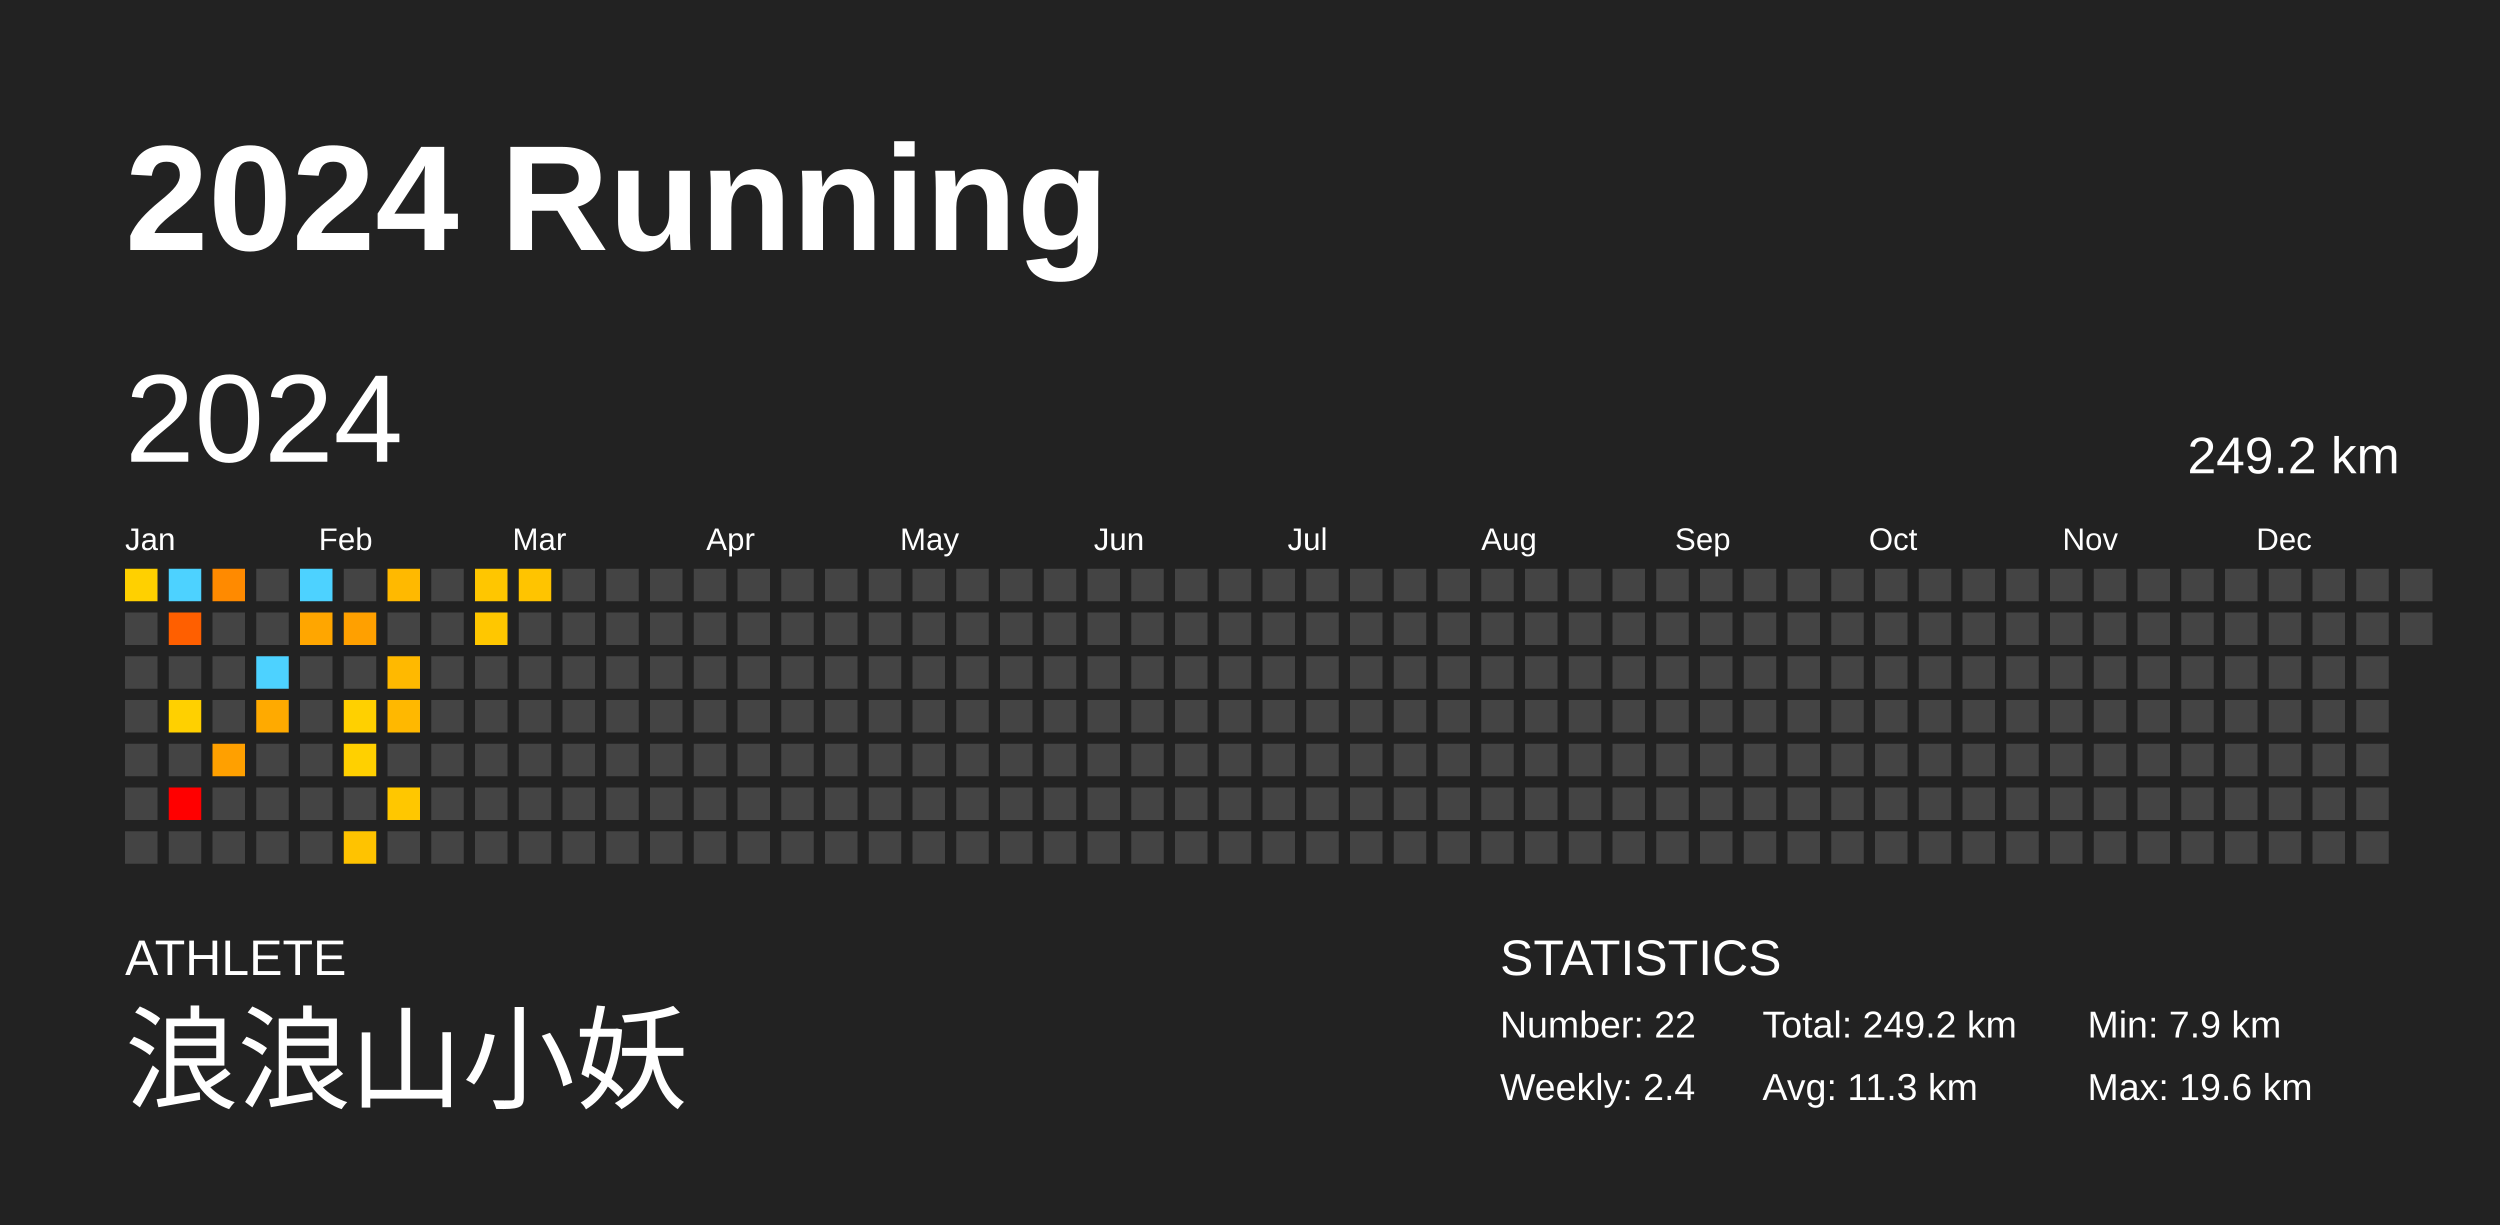
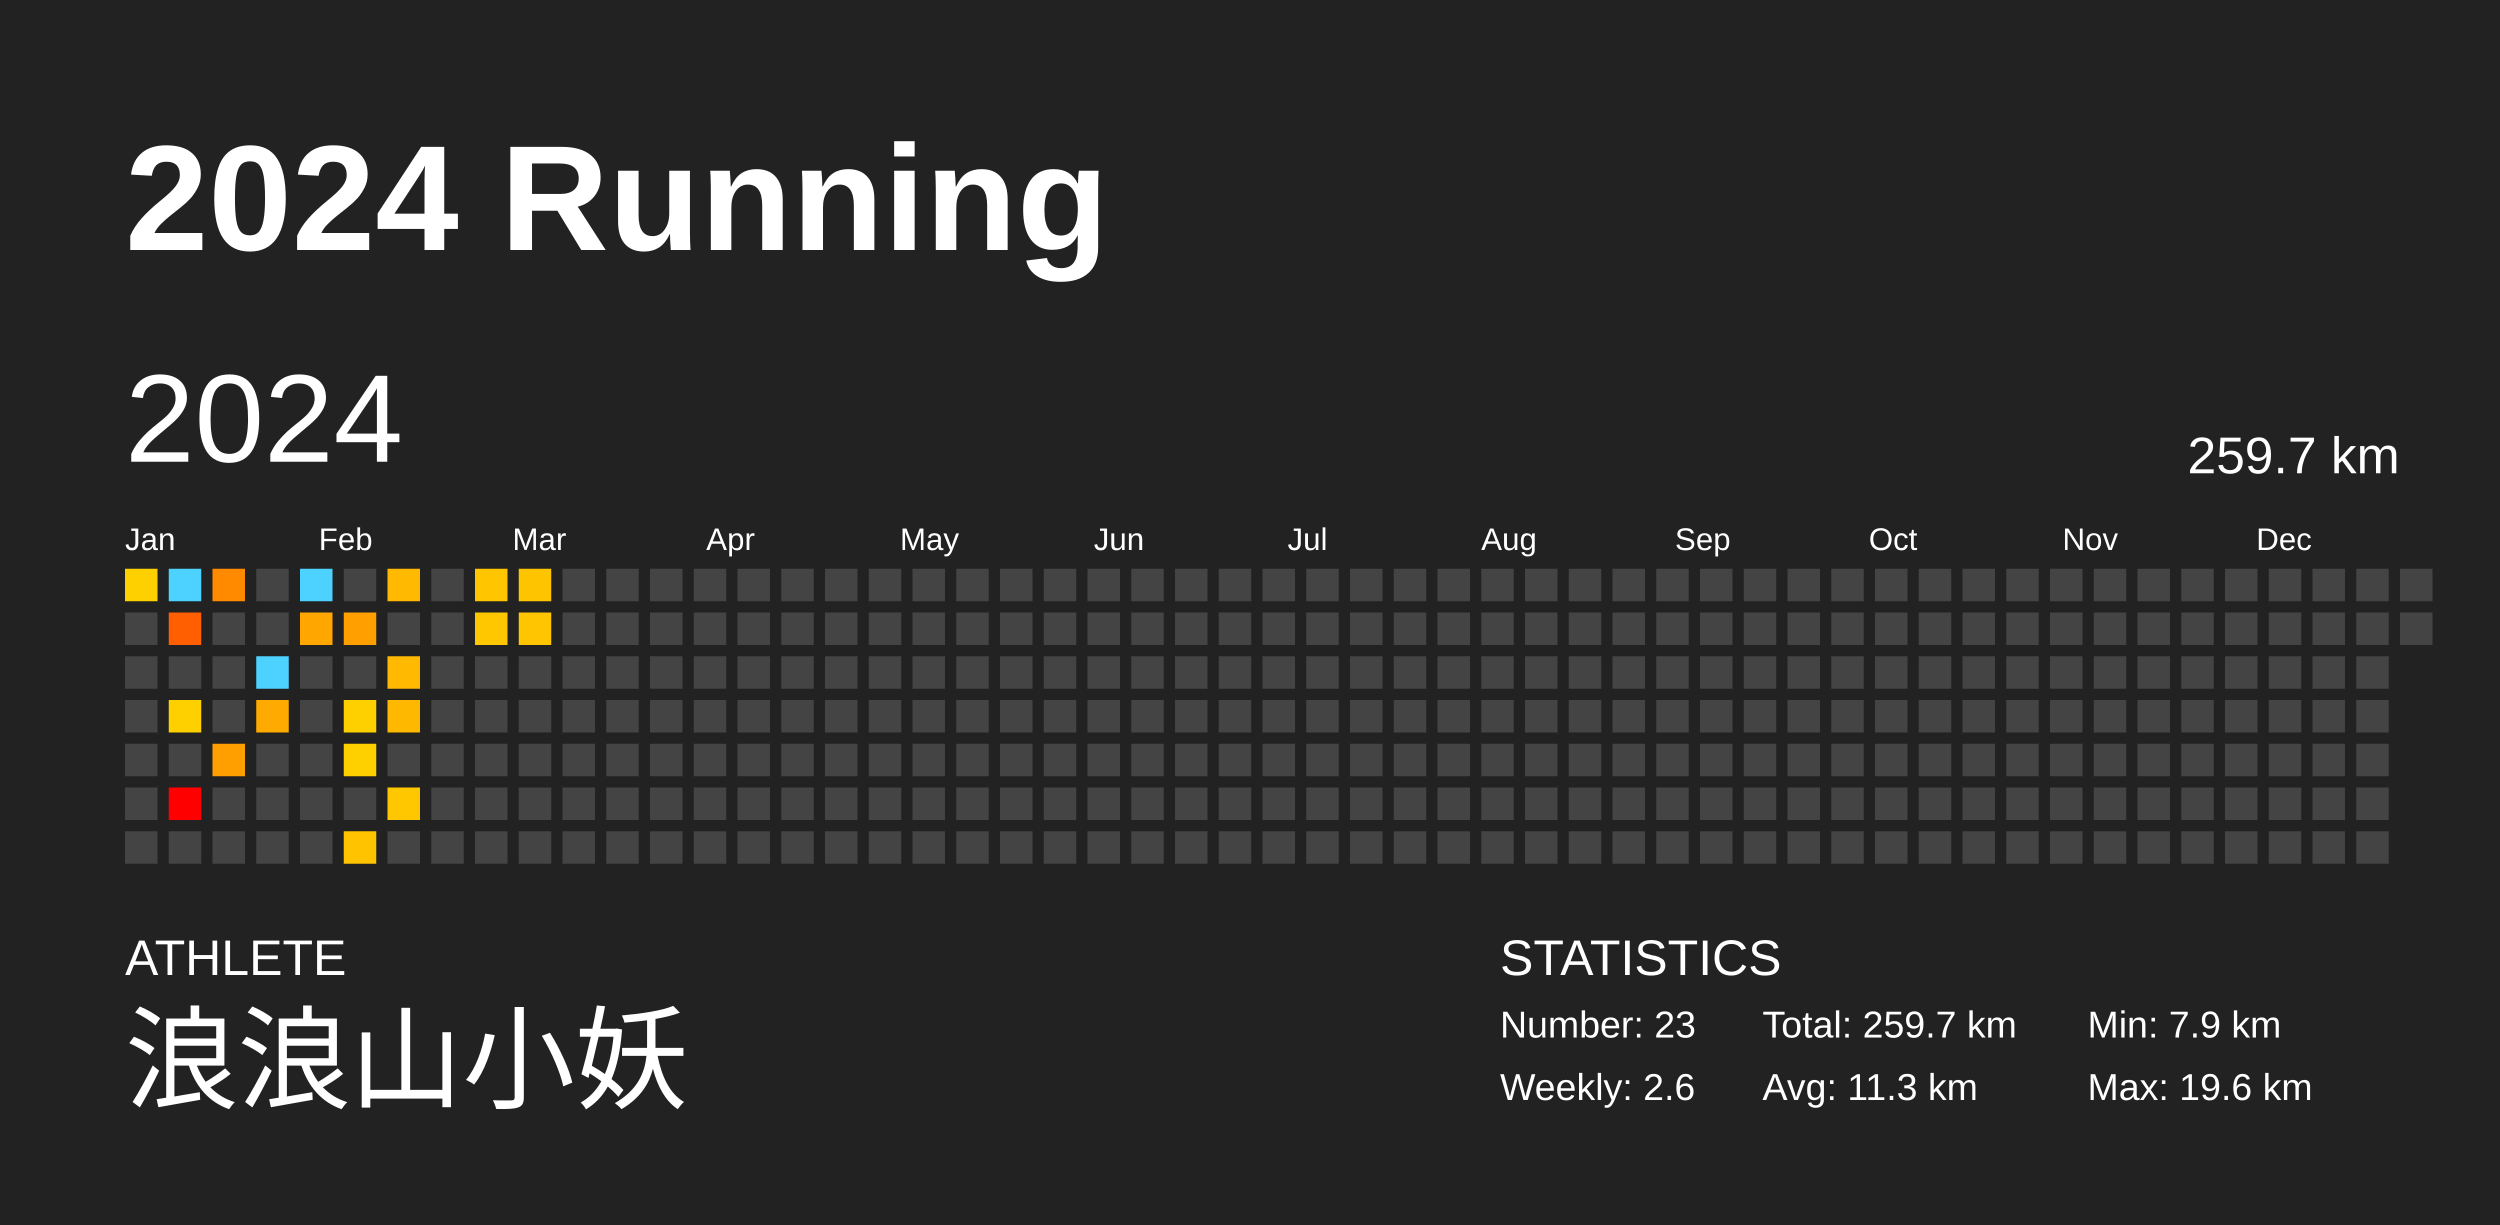
<svg xmlns="http://www.w3.org/2000/svg" baseProfile="full" height="98mm" version="1.1" viewBox="0,0,200,98" width="200mm">
  <defs />
  <rect fill="#222222" height="98" width="200" x="0" y="0" />
  <text fill="#FFFFFF" style="font-size:12px; font-family:Arial; font-weight:bold;" x="10" y="20">2024 Running</text>
  <text fill="#FFFFFF" style="font-size:4px; font-family:Arial" x="10" y="78">ATHLETE</text>
  <text fill="#FFFFFF" style="font-size:9px; font-family:Arial" x="10" y="88">浪浪山小妖</text>
  <text fill="#FFFFFF" style="font-size:4px; font-family:Arial" x="120" y="78">STATISTICS</text>
-   <text fill="#FFFFFF" style="font-size:3px; font-family:Arial" x="120" y="83">Number: 22</text>
-   <text fill="#FFFFFF" style="font-size:3px; font-family:Arial" x="120" y="88">Weekly: 2.4</text>
-   <text fill="#FFFFFF" style="font-size:3px; font-family:Arial" x="141" y="83">Total: 249.2 km</text>
+   <text fill="#FFFFFF" style="font-size:3px; font-family:Arial" x="120" y="83">Number: 23</text>
+   <text fill="#FFFFFF" style="font-size:3px; font-family:Arial" x="120" y="88">Weekly: 2.6</text>
+   <text fill="#FFFFFF" style="font-size:3px; font-family:Arial" x="141" y="83">Total: 259.7 km</text>
  <text fill="#FFFFFF" style="font-size:3px; font-family:Arial" x="141" y="88">Avg: 11.3 km</text>
  <text fill="#FFFFFF" style="font-size:3px; font-family:Arial" x="167" y="83">Min: 7.9 km</text>
  <text fill="#FFFFFF" style="font-size:3px; font-family:Arial" x="167" y="88">Max: 19.6 km</text>
  <text dominant-baseline="hanging" fill="#FFFFFF" style="font-size:10.0px; font-family:Arial;" x="10" y="30">2024</text>
-   <text dominant-baseline="hanging" fill="#FFFFFF" style="font-size:4.125px; font-family:Arial;" x="175" y="35">249.2 km</text>
+   <text dominant-baseline="hanging" fill="#FFFFFF" style="font-size:4.125px; font-family:Arial;" x="175" y="35">259.7 km</text>
  <text fill="#FFFFFF" style="font-size:2.5px; font-family:Arial" x="10.0" y="44">Jan</text>
  <text fill="#FFFFFF" style="font-size:2.5px; font-family:Arial" x="25.5" y="44">Feb</text>
  <text fill="#FFFFFF" style="font-size:2.5px; font-family:Arial" x="41.0" y="44">Mar</text>
  <text fill="#FFFFFF" style="font-size:2.5px; font-family:Arial" x="56.5" y="44">Apr</text>
  <text fill="#FFFFFF" style="font-size:2.5px; font-family:Arial" x="72.0" y="44">May</text>
  <text fill="#FFFFFF" style="font-size:2.5px; font-family:Arial" x="87.5" y="44">Jun</text>
  <text fill="#FFFFFF" style="font-size:2.5px; font-family:Arial" x="103.0" y="44">Jul</text>
  <text fill="#FFFFFF" style="font-size:2.5px; font-family:Arial" x="118.5" y="44">Aug</text>
  <text fill="#FFFFFF" style="font-size:2.5px; font-family:Arial" x="134.0" y="44">Sep</text>
  <text fill="#FFFFFF" style="font-size:2.5px; font-family:Arial" x="149.5" y="44">Oct</text>
  <text fill="#FFFFFF" style="font-size:2.5px; font-family:Arial" x="165.0" y="44">Nov</text>
  <text fill="#FFFFFF" style="font-size:2.5px; font-family:Arial" x="180.5" y="44">Dec</text>
  <rect fill="#ffd000" height="2.6" width="2.6" x="10.0" y="45.5" />
  <rect fill="#444444" height="2.6" width="2.6" x="10.0" y="49.0" />
  <rect fill="#444444" height="2.6" width="2.6" x="10.0" y="52.5" />
  <rect fill="#444444" height="2.6" width="2.6" x="10.0" y="56.0" />
  <rect fill="#444444" height="2.6" width="2.6" x="10.0" y="59.5" />
  <rect fill="#444444" height="2.6" width="2.6" x="10.0" y="63.0" />
  <rect fill="#444444" height="2.6" width="2.6" x="10.0" y="66.5" />
  <rect fill="#4dd2ff" height="2.6" width="2.6" x="13.5" y="45.5" />
  <rect fill="#ff5f00" height="2.6" width="2.6" x="13.5" y="49.0" />
  <rect fill="#444444" height="2.6" width="2.6" x="13.5" y="52.5" />
  <rect fill="#ffd000" height="2.6" width="2.6" x="13.5" y="56.0" />
  <rect fill="#444444" height="2.6" width="2.6" x="13.5" y="59.5" />
  <rect fill="#ff0000" height="2.6" width="2.6" x="13.5" y="63.0" />
  <rect fill="#444444" height="2.6" width="2.6" x="13.5" y="66.5" />
  <rect fill="#ff8a00" height="2.6" width="2.6" x="17.0" y="45.5" />
  <rect fill="#444444" height="2.6" width="2.6" x="17.0" y="49.0" />
  <rect fill="#444444" height="2.6" width="2.6" x="17.0" y="52.5" />
  <rect fill="#444444" height="2.6" width="2.6" x="17.0" y="56.0" />
  <rect fill="#ffa000" height="2.6" width="2.6" x="17.0" y="59.5" />
  <rect fill="#444444" height="2.6" width="2.6" x="17.0" y="63.0" />
  <rect fill="#444444" height="2.6" width="2.6" x="17.0" y="66.5" />
  <rect fill="#444444" height="2.6" width="2.6" x="20.5" y="45.5" />
  <rect fill="#444444" height="2.6" width="2.6" x="20.5" y="49.0" />
  <rect fill="#4dd2ff" height="2.6" width="2.6" x="20.5" y="52.5" />
  <rect fill="#ffaa00" height="2.6" width="2.6" x="20.5" y="56.0" />
  <rect fill="#444444" height="2.6" width="2.6" x="20.5" y="59.5" />
  <rect fill="#444444" height="2.6" width="2.6" x="20.5" y="63.0" />
  <rect fill="#444444" height="2.6" width="2.6" x="20.5" y="66.5" />
  <rect fill="#4dd2ff" height="2.6" width="2.6" x="24.0" y="45.5" />
  <rect fill="#ffa600" height="2.6" width="2.6" x="24.0" y="49.0" />
  <rect fill="#444444" height="2.6" width="2.6" x="24.0" y="52.5" />
  <rect fill="#444444" height="2.6" width="2.6" x="24.0" y="56.0" />
  <rect fill="#444444" height="2.6" width="2.6" x="24.0" y="59.5" />
  <rect fill="#444444" height="2.6" width="2.6" x="24.0" y="63.0" />
  <rect fill="#444444" height="2.6" width="2.6" x="24.0" y="66.5" />
  <rect fill="#444444" height="2.6" width="2.6" x="27.5" y="45.5" />
  <rect fill="#ffa000" height="2.6" width="2.6" x="27.5" y="49.0" />
  <rect fill="#444444" height="2.6" width="2.6" x="27.5" y="52.5" />
  <rect fill="#ffd000" height="2.6" width="2.6" x="27.5" y="56.0" />
  <rect fill="#ffd000" height="2.6" width="2.6" x="27.5" y="59.5" />
  <rect fill="#444444" height="2.6" width="2.6" x="27.5" y="63.0" />
  <rect fill="#ffc300" height="2.6" width="2.6" x="27.5" y="66.5" />
  <rect fill="#ffb900" height="2.6" width="2.6" x="31.0" y="45.5" />
  <rect fill="#444444" height="2.6" width="2.6" x="31.0" y="49.0" />
  <rect fill="#ffb900" height="2.6" width="2.6" x="31.0" y="52.5" />
  <rect fill="#ffb800" height="2.6" width="2.6" x="31.0" y="56.0" />
  <rect fill="#444444" height="2.6" width="2.6" x="31.0" y="59.5" />
  <rect fill="#ffc700" height="2.6" width="2.6" x="31.0" y="63.0" />
  <rect fill="#444444" height="2.6" width="2.6" x="31.0" y="66.5" />
  <rect fill="#444444" height="2.6" width="2.6" x="34.5" y="45.5" />
  <rect fill="#444444" height="2.6" width="2.6" x="34.5" y="49.0" />
  <rect fill="#444444" height="2.6" width="2.6" x="34.5" y="52.5" />
  <rect fill="#444444" height="2.6" width="2.6" x="34.5" y="56.0" />
  <rect fill="#444444" height="2.6" width="2.6" x="34.5" y="59.5" />
  <rect fill="#444444" height="2.6" width="2.6" x="34.5" y="63.0" />
  <rect fill="#444444" height="2.6" width="2.6" x="34.5" y="66.5" />
  <rect fill="#ffc600" height="2.6" width="2.6" x="38.0" y="45.5" />
  <rect fill="#ffc700" height="2.6" width="2.6" x="38.0" y="49.0" />
  <rect fill="#444444" height="2.6" width="2.6" x="38.0" y="52.5" />
  <rect fill="#444444" height="2.6" width="2.6" x="38.0" y="56.0" />
  <rect fill="#444444" height="2.6" width="2.6" x="38.0" y="59.5" />
  <rect fill="#444444" height="2.6" width="2.6" x="38.0" y="63.0" />
  <rect fill="#444444" height="2.6" width="2.6" x="38.0" y="66.5" />
  <rect fill="#ffc400" height="2.6" width="2.6" x="41.5" y="45.5" />
-   <rect fill="#444444" height="2.6" width="2.6" x="41.5" y="49.0" />
+   <rect fill="#ffc500" height="2.6" width="2.6" x="41.5" y="49.0" />
  <rect fill="#444444" height="2.6" width="2.6" x="41.5" y="52.5" />
  <rect fill="#444444" height="2.6" width="2.6" x="41.5" y="56.0" />
  <rect fill="#444444" height="2.6" width="2.6" x="41.5" y="59.5" />
  <rect fill="#444444" height="2.6" width="2.6" x="41.5" y="63.0" />
  <rect fill="#444444" height="2.6" width="2.6" x="41.5" y="66.5" />
  <rect fill="#444444" height="2.6" width="2.6" x="45.0" y="45.5" />
  <rect fill="#444444" height="2.6" width="2.6" x="45.0" y="49.0" />
  <rect fill="#444444" height="2.6" width="2.6" x="45.0" y="52.5" />
  <rect fill="#444444" height="2.6" width="2.6" x="45.0" y="56.0" />
  <rect fill="#444444" height="2.6" width="2.6" x="45.0" y="59.5" />
  <rect fill="#444444" height="2.6" width="2.6" x="45.0" y="63.0" />
  <rect fill="#444444" height="2.6" width="2.6" x="45.0" y="66.5" />
  <rect fill="#444444" height="2.6" width="2.6" x="48.5" y="45.5" />
  <rect fill="#444444" height="2.6" width="2.6" x="48.5" y="49.0" />
  <rect fill="#444444" height="2.6" width="2.6" x="48.5" y="52.5" />
  <rect fill="#444444" height="2.6" width="2.6" x="48.5" y="56.0" />
  <rect fill="#444444" height="2.6" width="2.6" x="48.5" y="59.5" />
  <rect fill="#444444" height="2.6" width="2.6" x="48.5" y="63.0" />
  <rect fill="#444444" height="2.6" width="2.6" x="48.5" y="66.5" />
  <rect fill="#444444" height="2.6" width="2.6" x="52.0" y="45.5" />
  <rect fill="#444444" height="2.6" width="2.6" x="52.0" y="49.0" />
  <rect fill="#444444" height="2.6" width="2.6" x="52.0" y="52.5" />
  <rect fill="#444444" height="2.6" width="2.6" x="52.0" y="56.0" />
  <rect fill="#444444" height="2.6" width="2.6" x="52.0" y="59.5" />
  <rect fill="#444444" height="2.6" width="2.6" x="52.0" y="63.0" />
  <rect fill="#444444" height="2.6" width="2.6" x="52.0" y="66.5" />
  <rect fill="#444444" height="2.6" width="2.6" x="55.5" y="45.5" />
  <rect fill="#444444" height="2.6" width="2.6" x="55.5" y="49.0" />
  <rect fill="#444444" height="2.6" width="2.6" x="55.5" y="52.5" />
  <rect fill="#444444" height="2.6" width="2.6" x="55.5" y="56.0" />
  <rect fill="#444444" height="2.6" width="2.6" x="55.5" y="59.5" />
  <rect fill="#444444" height="2.6" width="2.6" x="55.5" y="63.0" />
  <rect fill="#444444" height="2.6" width="2.6" x="55.5" y="66.5" />
  <rect fill="#444444" height="2.6" width="2.6" x="59.0" y="45.5" />
  <rect fill="#444444" height="2.6" width="2.6" x="59.0" y="49.0" />
  <rect fill="#444444" height="2.6" width="2.6" x="59.0" y="52.5" />
  <rect fill="#444444" height="2.6" width="2.6" x="59.0" y="56.0" />
  <rect fill="#444444" height="2.6" width="2.6" x="59.0" y="59.5" />
  <rect fill="#444444" height="2.6" width="2.6" x="59.0" y="63.0" />
  <rect fill="#444444" height="2.6" width="2.6" x="59.0" y="66.5" />
  <rect fill="#444444" height="2.6" width="2.6" x="62.5" y="45.5" />
  <rect fill="#444444" height="2.6" width="2.6" x="62.5" y="49.0" />
  <rect fill="#444444" height="2.6" width="2.6" x="62.5" y="52.5" />
  <rect fill="#444444" height="2.6" width="2.6" x="62.5" y="56.0" />
  <rect fill="#444444" height="2.6" width="2.6" x="62.5" y="59.5" />
  <rect fill="#444444" height="2.6" width="2.6" x="62.5" y="63.0" />
  <rect fill="#444444" height="2.6" width="2.6" x="62.5" y="66.5" />
  <rect fill="#444444" height="2.6" width="2.6" x="66.0" y="45.5" />
  <rect fill="#444444" height="2.6" width="2.6" x="66.0" y="49.0" />
  <rect fill="#444444" height="2.6" width="2.6" x="66.0" y="52.5" />
  <rect fill="#444444" height="2.6" width="2.6" x="66.0" y="56.0" />
  <rect fill="#444444" height="2.6" width="2.6" x="66.0" y="59.5" />
  <rect fill="#444444" height="2.6" width="2.6" x="66.0" y="63.0" />
  <rect fill="#444444" height="2.6" width="2.6" x="66.0" y="66.5" />
  <rect fill="#444444" height="2.6" width="2.6" x="69.5" y="45.5" />
  <rect fill="#444444" height="2.6" width="2.6" x="69.5" y="49.0" />
  <rect fill="#444444" height="2.6" width="2.6" x="69.5" y="52.5" />
  <rect fill="#444444" height="2.6" width="2.6" x="69.5" y="56.0" />
  <rect fill="#444444" height="2.6" width="2.6" x="69.5" y="59.5" />
  <rect fill="#444444" height="2.6" width="2.6" x="69.5" y="63.0" />
  <rect fill="#444444" height="2.6" width="2.6" x="69.5" y="66.5" />
  <rect fill="#444444" height="2.6" width="2.6" x="73.0" y="45.5" />
  <rect fill="#444444" height="2.6" width="2.6" x="73.0" y="49.0" />
  <rect fill="#444444" height="2.6" width="2.6" x="73.0" y="52.5" />
  <rect fill="#444444" height="2.6" width="2.6" x="73.0" y="56.0" />
  <rect fill="#444444" height="2.6" width="2.6" x="73.0" y="59.5" />
  <rect fill="#444444" height="2.6" width="2.6" x="73.0" y="63.0" />
  <rect fill="#444444" height="2.6" width="2.6" x="73.0" y="66.5" />
  <rect fill="#444444" height="2.6" width="2.6" x="76.5" y="45.5" />
  <rect fill="#444444" height="2.6" width="2.6" x="76.5" y="49.0" />
  <rect fill="#444444" height="2.6" width="2.6" x="76.5" y="52.5" />
  <rect fill="#444444" height="2.6" width="2.6" x="76.5" y="56.0" />
  <rect fill="#444444" height="2.6" width="2.6" x="76.5" y="59.5" />
  <rect fill="#444444" height="2.6" width="2.6" x="76.5" y="63.0" />
  <rect fill="#444444" height="2.6" width="2.6" x="76.5" y="66.5" />
  <rect fill="#444444" height="2.6" width="2.6" x="80.0" y="45.5" />
  <rect fill="#444444" height="2.6" width="2.6" x="80.0" y="49.0" />
  <rect fill="#444444" height="2.6" width="2.6" x="80.0" y="52.5" />
  <rect fill="#444444" height="2.6" width="2.6" x="80.0" y="56.0" />
  <rect fill="#444444" height="2.6" width="2.6" x="80.0" y="59.5" />
  <rect fill="#444444" height="2.6" width="2.6" x="80.0" y="63.0" />
  <rect fill="#444444" height="2.6" width="2.6" x="80.0" y="66.5" />
  <rect fill="#444444" height="2.6" width="2.6" x="83.5" y="45.5" />
  <rect fill="#444444" height="2.6" width="2.6" x="83.5" y="49.0" />
  <rect fill="#444444" height="2.6" width="2.6" x="83.5" y="52.5" />
  <rect fill="#444444" height="2.6" width="2.6" x="83.5" y="56.0" />
  <rect fill="#444444" height="2.6" width="2.6" x="83.5" y="59.5" />
  <rect fill="#444444" height="2.6" width="2.6" x="83.5" y="63.0" />
  <rect fill="#444444" height="2.6" width="2.6" x="83.5" y="66.5" />
  <rect fill="#444444" height="2.6" width="2.6" x="87.0" y="45.5" />
  <rect fill="#444444" height="2.6" width="2.6" x="87.0" y="49.0" />
  <rect fill="#444444" height="2.6" width="2.6" x="87.0" y="52.5" />
  <rect fill="#444444" height="2.6" width="2.6" x="87.0" y="56.0" />
  <rect fill="#444444" height="2.6" width="2.6" x="87.0" y="59.5" />
  <rect fill="#444444" height="2.6" width="2.6" x="87.0" y="63.0" />
  <rect fill="#444444" height="2.6" width="2.6" x="87.0" y="66.5" />
  <rect fill="#444444" height="2.6" width="2.6" x="90.5" y="45.5" />
  <rect fill="#444444" height="2.6" width="2.6" x="90.5" y="49.0" />
  <rect fill="#444444" height="2.6" width="2.6" x="90.5" y="52.5" />
  <rect fill="#444444" height="2.6" width="2.6" x="90.5" y="56.0" />
  <rect fill="#444444" height="2.6" width="2.6" x="90.5" y="59.5" />
  <rect fill="#444444" height="2.6" width="2.6" x="90.5" y="63.0" />
  <rect fill="#444444" height="2.6" width="2.6" x="90.5" y="66.5" />
  <rect fill="#444444" height="2.6" width="2.6" x="94.0" y="45.5" />
  <rect fill="#444444" height="2.6" width="2.6" x="94.0" y="49.0" />
  <rect fill="#444444" height="2.6" width="2.6" x="94.0" y="52.5" />
  <rect fill="#444444" height="2.6" width="2.6" x="94.0" y="56.0" />
  <rect fill="#444444" height="2.6" width="2.6" x="94.0" y="59.5" />
  <rect fill="#444444" height="2.6" width="2.6" x="94.0" y="63.0" />
  <rect fill="#444444" height="2.6" width="2.6" x="94.0" y="66.5" />
  <rect fill="#444444" height="2.6" width="2.6" x="97.5" y="45.5" />
  <rect fill="#444444" height="2.6" width="2.6" x="97.5" y="49.0" />
  <rect fill="#444444" height="2.6" width="2.6" x="97.5" y="52.5" />
  <rect fill="#444444" height="2.6" width="2.6" x="97.5" y="56.0" />
  <rect fill="#444444" height="2.6" width="2.6" x="97.5" y="59.5" />
  <rect fill="#444444" height="2.6" width="2.6" x="97.5" y="63.0" />
  <rect fill="#444444" height="2.6" width="2.6" x="97.5" y="66.5" />
  <rect fill="#444444" height="2.6" width="2.6" x="101.0" y="45.5" />
  <rect fill="#444444" height="2.6" width="2.6" x="101.0" y="49.0" />
  <rect fill="#444444" height="2.6" width="2.6" x="101.0" y="52.5" />
  <rect fill="#444444" height="2.6" width="2.6" x="101.0" y="56.0" />
  <rect fill="#444444" height="2.6" width="2.6" x="101.0" y="59.5" />
  <rect fill="#444444" height="2.6" width="2.6" x="101.0" y="63.0" />
  <rect fill="#444444" height="2.6" width="2.6" x="101.0" y="66.5" />
  <rect fill="#444444" height="2.6" width="2.6" x="104.5" y="45.5" />
  <rect fill="#444444" height="2.6" width="2.6" x="104.5" y="49.0" />
  <rect fill="#444444" height="2.6" width="2.6" x="104.5" y="52.5" />
  <rect fill="#444444" height="2.6" width="2.6" x="104.5" y="56.0" />
  <rect fill="#444444" height="2.6" width="2.6" x="104.5" y="59.5" />
  <rect fill="#444444" height="2.6" width="2.6" x="104.5" y="63.0" />
  <rect fill="#444444" height="2.6" width="2.6" x="104.5" y="66.5" />
  <rect fill="#444444" height="2.6" width="2.6" x="108.0" y="45.5" />
  <rect fill="#444444" height="2.6" width="2.6" x="108.0" y="49.0" />
  <rect fill="#444444" height="2.6" width="2.6" x="108.0" y="52.5" />
  <rect fill="#444444" height="2.6" width="2.6" x="108.0" y="56.0" />
  <rect fill="#444444" height="2.6" width="2.6" x="108.0" y="59.5" />
  <rect fill="#444444" height="2.6" width="2.6" x="108.0" y="63.0" />
  <rect fill="#444444" height="2.6" width="2.6" x="108.0" y="66.5" />
  <rect fill="#444444" height="2.6" width="2.6" x="111.5" y="45.5" />
  <rect fill="#444444" height="2.6" width="2.6" x="111.5" y="49.0" />
  <rect fill="#444444" height="2.6" width="2.6" x="111.5" y="52.5" />
  <rect fill="#444444" height="2.6" width="2.6" x="111.5" y="56.0" />
  <rect fill="#444444" height="2.6" width="2.6" x="111.5" y="59.5" />
  <rect fill="#444444" height="2.6" width="2.6" x="111.5" y="63.0" />
  <rect fill="#444444" height="2.6" width="2.6" x="111.5" y="66.5" />
  <rect fill="#444444" height="2.6" width="2.6" x="115.0" y="45.5" />
  <rect fill="#444444" height="2.6" width="2.6" x="115.0" y="49.0" />
  <rect fill="#444444" height="2.6" width="2.6" x="115.0" y="52.5" />
  <rect fill="#444444" height="2.6" width="2.6" x="115.0" y="56.0" />
  <rect fill="#444444" height="2.6" width="2.6" x="115.0" y="59.5" />
  <rect fill="#444444" height="2.6" width="2.6" x="115.0" y="63.0" />
  <rect fill="#444444" height="2.6" width="2.6" x="115.0" y="66.5" />
  <rect fill="#444444" height="2.6" width="2.6" x="118.5" y="45.5" />
  <rect fill="#444444" height="2.6" width="2.6" x="118.5" y="49.0" />
  <rect fill="#444444" height="2.6" width="2.6" x="118.5" y="52.5" />
  <rect fill="#444444" height="2.6" width="2.6" x="118.5" y="56.0" />
  <rect fill="#444444" height="2.6" width="2.6" x="118.5" y="59.5" />
  <rect fill="#444444" height="2.6" width="2.6" x="118.5" y="63.0" />
  <rect fill="#444444" height="2.6" width="2.6" x="118.5" y="66.5" />
  <rect fill="#444444" height="2.6" width="2.6" x="122.0" y="45.5" />
  <rect fill="#444444" height="2.6" width="2.6" x="122.0" y="49.0" />
  <rect fill="#444444" height="2.6" width="2.6" x="122.0" y="52.5" />
  <rect fill="#444444" height="2.6" width="2.6" x="122.0" y="56.0" />
  <rect fill="#444444" height="2.6" width="2.6" x="122.0" y="59.5" />
  <rect fill="#444444" height="2.6" width="2.6" x="122.0" y="63.0" />
  <rect fill="#444444" height="2.6" width="2.6" x="122.0" y="66.5" />
  <rect fill="#444444" height="2.6" width="2.6" x="125.5" y="45.5" />
  <rect fill="#444444" height="2.6" width="2.6" x="125.5" y="49.0" />
  <rect fill="#444444" height="2.6" width="2.6" x="125.5" y="52.5" />
  <rect fill="#444444" height="2.6" width="2.6" x="125.5" y="56.0" />
  <rect fill="#444444" height="2.6" width="2.6" x="125.5" y="59.5" />
  <rect fill="#444444" height="2.6" width="2.6" x="125.5" y="63.0" />
  <rect fill="#444444" height="2.6" width="2.6" x="125.5" y="66.5" />
  <rect fill="#444444" height="2.6" width="2.6" x="129.0" y="45.5" />
  <rect fill="#444444" height="2.6" width="2.6" x="129.0" y="49.0" />
  <rect fill="#444444" height="2.6" width="2.6" x="129.0" y="52.5" />
  <rect fill="#444444" height="2.6" width="2.6" x="129.0" y="56.0" />
  <rect fill="#444444" height="2.6" width="2.6" x="129.0" y="59.5" />
  <rect fill="#444444" height="2.6" width="2.6" x="129.0" y="63.0" />
  <rect fill="#444444" height="2.6" width="2.6" x="129.0" y="66.5" />
  <rect fill="#444444" height="2.6" width="2.6" x="132.5" y="45.5" />
  <rect fill="#444444" height="2.6" width="2.6" x="132.5" y="49.0" />
  <rect fill="#444444" height="2.6" width="2.6" x="132.5" y="52.5" />
  <rect fill="#444444" height="2.6" width="2.6" x="132.5" y="56.0" />
  <rect fill="#444444" height="2.6" width="2.6" x="132.5" y="59.5" />
  <rect fill="#444444" height="2.6" width="2.6" x="132.5" y="63.0" />
  <rect fill="#444444" height="2.6" width="2.6" x="132.5" y="66.5" />
  <rect fill="#444444" height="2.6" width="2.6" x="136.0" y="45.5" />
  <rect fill="#444444" height="2.6" width="2.6" x="136.0" y="49.0" />
  <rect fill="#444444" height="2.6" width="2.6" x="136.0" y="52.5" />
  <rect fill="#444444" height="2.6" width="2.6" x="136.0" y="56.0" />
  <rect fill="#444444" height="2.6" width="2.6" x="136.0" y="59.5" />
  <rect fill="#444444" height="2.6" width="2.6" x="136.0" y="63.0" />
  <rect fill="#444444" height="2.6" width="2.6" x="136.0" y="66.5" />
  <rect fill="#444444" height="2.6" width="2.6" x="139.5" y="45.5" />
  <rect fill="#444444" height="2.6" width="2.6" x="139.5" y="49.0" />
  <rect fill="#444444" height="2.6" width="2.6" x="139.5" y="52.5" />
  <rect fill="#444444" height="2.6" width="2.6" x="139.5" y="56.0" />
  <rect fill="#444444" height="2.6" width="2.6" x="139.5" y="59.5" />
  <rect fill="#444444" height="2.6" width="2.6" x="139.5" y="63.0" />
  <rect fill="#444444" height="2.6" width="2.6" x="139.5" y="66.5" />
  <rect fill="#444444" height="2.6" width="2.6" x="143.0" y="45.5" />
  <rect fill="#444444" height="2.6" width="2.6" x="143.0" y="49.0" />
  <rect fill="#444444" height="2.6" width="2.6" x="143.0" y="52.5" />
  <rect fill="#444444" height="2.6" width="2.6" x="143.0" y="56.0" />
  <rect fill="#444444" height="2.6" width="2.6" x="143.0" y="59.5" />
  <rect fill="#444444" height="2.6" width="2.6" x="143.0" y="63.0" />
  <rect fill="#444444" height="2.6" width="2.6" x="143.0" y="66.5" />
  <rect fill="#444444" height="2.6" width="2.6" x="146.5" y="45.5" />
  <rect fill="#444444" height="2.6" width="2.6" x="146.5" y="49.0" />
  <rect fill="#444444" height="2.6" width="2.6" x="146.5" y="52.5" />
  <rect fill="#444444" height="2.6" width="2.6" x="146.5" y="56.0" />
  <rect fill="#444444" height="2.6" width="2.6" x="146.5" y="59.5" />
  <rect fill="#444444" height="2.6" width="2.6" x="146.5" y="63.0" />
  <rect fill="#444444" height="2.6" width="2.6" x="146.5" y="66.5" />
  <rect fill="#444444" height="2.6" width="2.6" x="150.0" y="45.5" />
  <rect fill="#444444" height="2.6" width="2.6" x="150.0" y="49.0" />
  <rect fill="#444444" height="2.6" width="2.6" x="150.0" y="52.5" />
  <rect fill="#444444" height="2.6" width="2.6" x="150.0" y="56.0" />
  <rect fill="#444444" height="2.6" width="2.6" x="150.0" y="59.5" />
  <rect fill="#444444" height="2.6" width="2.6" x="150.0" y="63.0" />
  <rect fill="#444444" height="2.6" width="2.6" x="150.0" y="66.5" />
  <rect fill="#444444" height="2.6" width="2.6" x="153.5" y="45.5" />
  <rect fill="#444444" height="2.6" width="2.6" x="153.5" y="49.0" />
  <rect fill="#444444" height="2.6" width="2.6" x="153.5" y="52.5" />
  <rect fill="#444444" height="2.6" width="2.6" x="153.5" y="56.0" />
  <rect fill="#444444" height="2.6" width="2.6" x="153.5" y="59.5" />
  <rect fill="#444444" height="2.6" width="2.6" x="153.5" y="63.0" />
  <rect fill="#444444" height="2.6" width="2.6" x="153.5" y="66.5" />
  <rect fill="#444444" height="2.6" width="2.6" x="157.0" y="45.5" />
  <rect fill="#444444" height="2.6" width="2.6" x="157.0" y="49.0" />
  <rect fill="#444444" height="2.6" width="2.6" x="157.0" y="52.5" />
  <rect fill="#444444" height="2.6" width="2.6" x="157.0" y="56.0" />
  <rect fill="#444444" height="2.6" width="2.6" x="157.0" y="59.5" />
  <rect fill="#444444" height="2.6" width="2.6" x="157.0" y="63.0" />
  <rect fill="#444444" height="2.6" width="2.6" x="157.0" y="66.5" />
  <rect fill="#444444" height="2.6" width="2.6" x="160.5" y="45.5" />
  <rect fill="#444444" height="2.6" width="2.6" x="160.5" y="49.0" />
  <rect fill="#444444" height="2.6" width="2.6" x="160.5" y="52.5" />
  <rect fill="#444444" height="2.6" width="2.6" x="160.5" y="56.0" />
  <rect fill="#444444" height="2.6" width="2.6" x="160.5" y="59.5" />
  <rect fill="#444444" height="2.6" width="2.6" x="160.5" y="63.0" />
  <rect fill="#444444" height="2.6" width="2.6" x="160.5" y="66.5" />
  <rect fill="#444444" height="2.6" width="2.6" x="164.0" y="45.5" />
  <rect fill="#444444" height="2.6" width="2.6" x="164.0" y="49.0" />
  <rect fill="#444444" height="2.6" width="2.6" x="164.0" y="52.5" />
  <rect fill="#444444" height="2.6" width="2.6" x="164.0" y="56.0" />
  <rect fill="#444444" height="2.6" width="2.6" x="164.0" y="59.5" />
  <rect fill="#444444" height="2.6" width="2.6" x="164.0" y="63.0" />
  <rect fill="#444444" height="2.6" width="2.6" x="164.0" y="66.5" />
  <rect fill="#444444" height="2.6" width="2.6" x="167.5" y="45.5" />
  <rect fill="#444444" height="2.6" width="2.6" x="167.5" y="49.0" />
  <rect fill="#444444" height="2.6" width="2.6" x="167.5" y="52.5" />
  <rect fill="#444444" height="2.6" width="2.6" x="167.5" y="56.0" />
  <rect fill="#444444" height="2.6" width="2.6" x="167.5" y="59.5" />
  <rect fill="#444444" height="2.6" width="2.6" x="167.5" y="63.0" />
  <rect fill="#444444" height="2.6" width="2.6" x="167.5" y="66.5" />
  <rect fill="#444444" height="2.6" width="2.6" x="171.0" y="45.5" />
  <rect fill="#444444" height="2.6" width="2.6" x="171.0" y="49.0" />
  <rect fill="#444444" height="2.6" width="2.6" x="171.0" y="52.5" />
  <rect fill="#444444" height="2.6" width="2.6" x="171.0" y="56.0" />
  <rect fill="#444444" height="2.6" width="2.6" x="171.0" y="59.5" />
  <rect fill="#444444" height="2.6" width="2.6" x="171.0" y="63.0" />
  <rect fill="#444444" height="2.6" width="2.6" x="171.0" y="66.5" />
  <rect fill="#444444" height="2.6" width="2.6" x="174.5" y="45.5" />
  <rect fill="#444444" height="2.6" width="2.6" x="174.5" y="49.0" />
  <rect fill="#444444" height="2.6" width="2.6" x="174.5" y="52.5" />
  <rect fill="#444444" height="2.6" width="2.6" x="174.5" y="56.0" />
  <rect fill="#444444" height="2.6" width="2.6" x="174.5" y="59.5" />
  <rect fill="#444444" height="2.6" width="2.6" x="174.5" y="63.0" />
  <rect fill="#444444" height="2.6" width="2.6" x="174.5" y="66.5" />
  <rect fill="#444444" height="2.6" width="2.6" x="178.0" y="45.5" />
  <rect fill="#444444" height="2.6" width="2.6" x="178.0" y="49.0" />
  <rect fill="#444444" height="2.6" width="2.6" x="178.0" y="52.5" />
  <rect fill="#444444" height="2.6" width="2.6" x="178.0" y="56.0" />
  <rect fill="#444444" height="2.6" width="2.6" x="178.0" y="59.5" />
  <rect fill="#444444" height="2.6" width="2.6" x="178.0" y="63.0" />
  <rect fill="#444444" height="2.6" width="2.6" x="178.0" y="66.5" />
  <rect fill="#444444" height="2.6" width="2.6" x="181.5" y="45.5" />
  <rect fill="#444444" height="2.6" width="2.6" x="181.5" y="49.0" />
  <rect fill="#444444" height="2.6" width="2.6" x="181.5" y="52.5" />
  <rect fill="#444444" height="2.6" width="2.6" x="181.5" y="56.0" />
  <rect fill="#444444" height="2.6" width="2.6" x="181.5" y="59.5" />
  <rect fill="#444444" height="2.6" width="2.6" x="181.5" y="63.0" />
  <rect fill="#444444" height="2.6" width="2.6" x="181.5" y="66.5" />
  <rect fill="#444444" height="2.6" width="2.6" x="185.0" y="45.5" />
  <rect fill="#444444" height="2.6" width="2.6" x="185.0" y="49.0" />
  <rect fill="#444444" height="2.6" width="2.6" x="185.0" y="52.5" />
  <rect fill="#444444" height="2.6" width="2.6" x="185.0" y="56.0" />
  <rect fill="#444444" height="2.6" width="2.6" x="185.0" y="59.5" />
  <rect fill="#444444" height="2.6" width="2.6" x="185.0" y="63.0" />
  <rect fill="#444444" height="2.6" width="2.6" x="185.0" y="66.5" />
  <rect fill="#444444" height="2.6" width="2.6" x="188.5" y="45.5" />
  <rect fill="#444444" height="2.6" width="2.6" x="188.5" y="49.0" />
  <rect fill="#444444" height="2.6" width="2.6" x="188.5" y="52.5" />
  <rect fill="#444444" height="2.6" width="2.6" x="188.5" y="56.0" />
  <rect fill="#444444" height="2.6" width="2.6" x="188.5" y="59.5" />
  <rect fill="#444444" height="2.6" width="2.6" x="188.5" y="63.0" />
  <rect fill="#444444" height="2.6" width="2.6" x="188.5" y="66.5" />
  <rect fill="#444444" height="2.6" width="2.6" x="192.0" y="45.5" />
  <rect fill="#444444" height="2.6" width="2.6" x="192.0" y="49.0" />
</svg>
